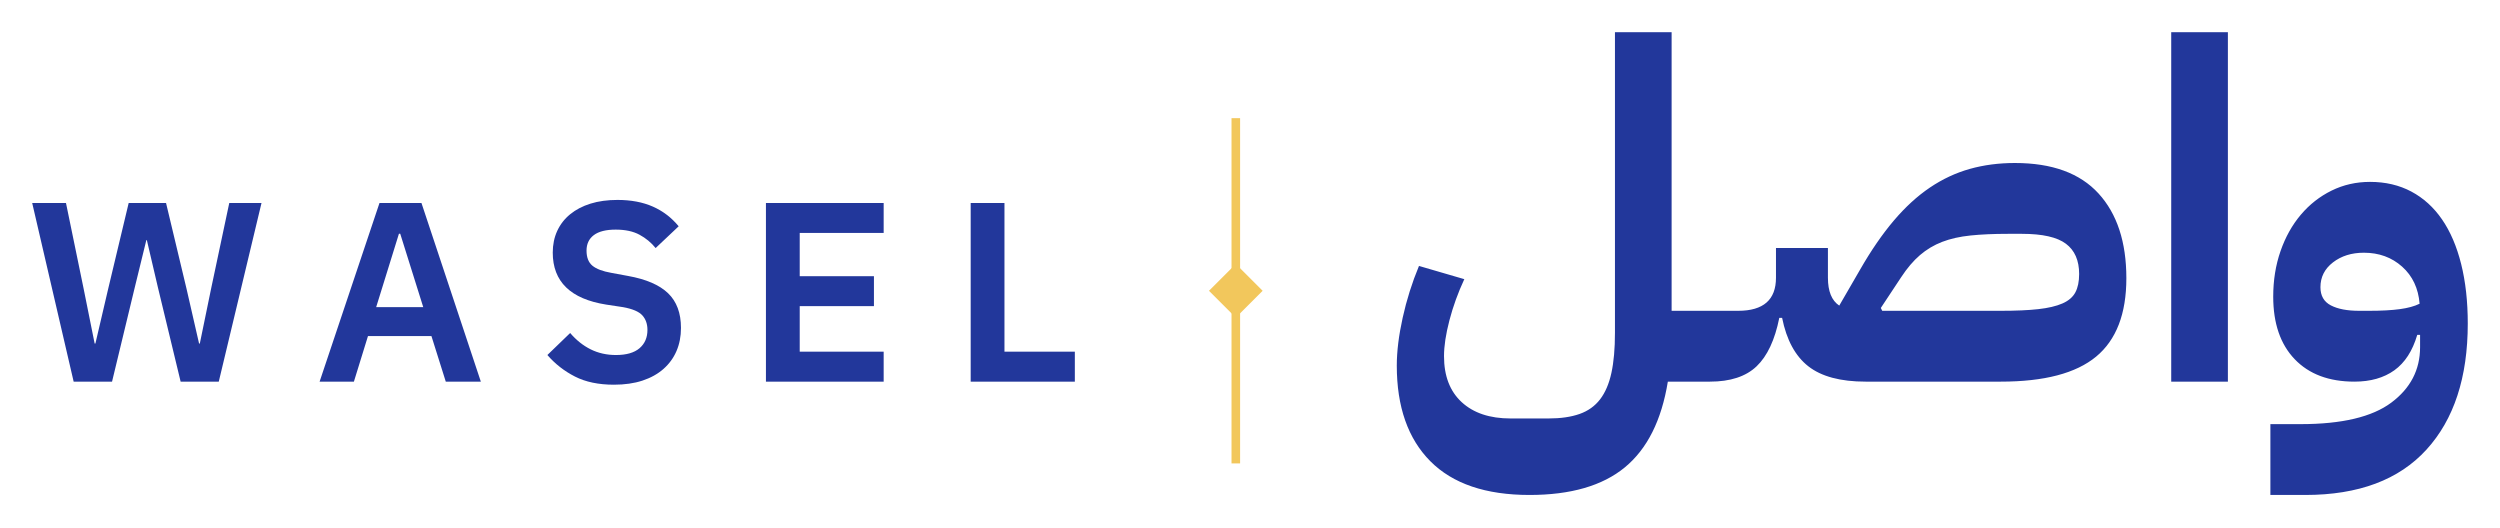
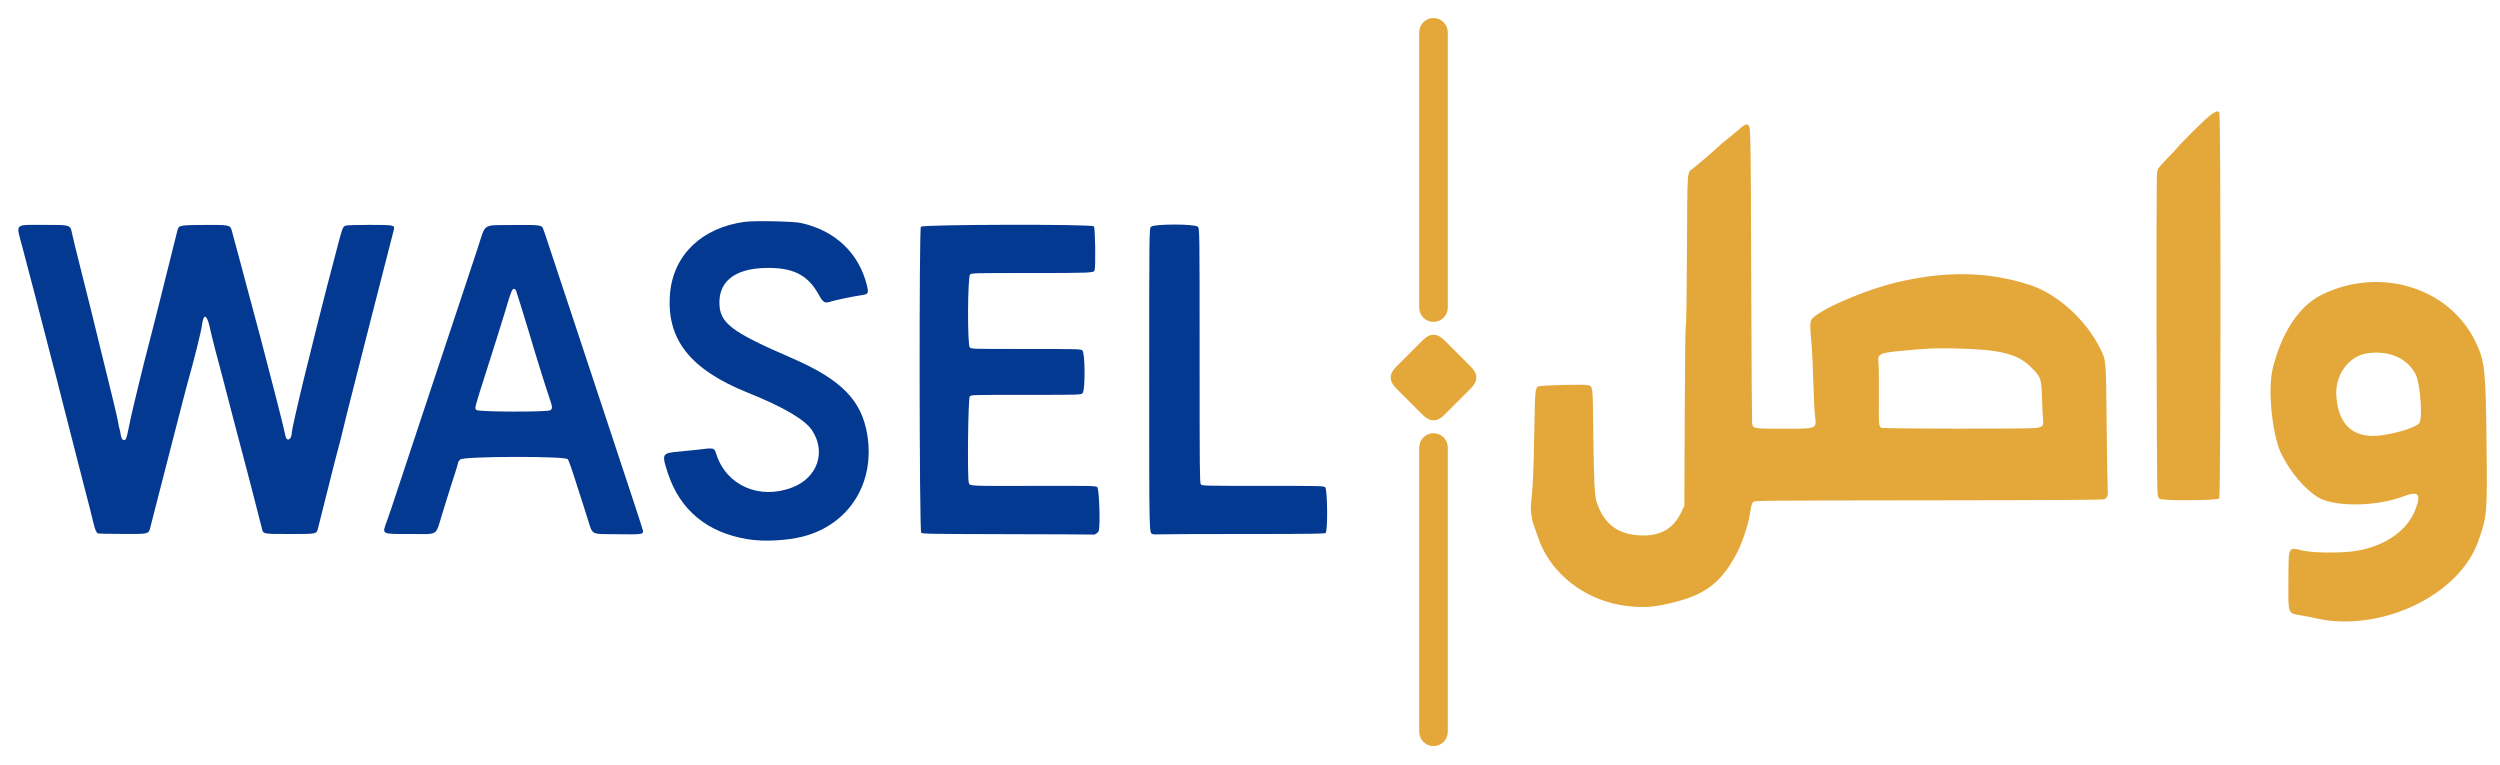
- <svg xmlns="http://www.w3.org/2000/svg" viewBox="0 0 465.89 98.24" role="img" aria-label="واصل WASEL">
-   <path transform="translate(4.76 71.12)" d="M8.966 0.0 1.24 -33.29H7.536L10.826 -17.313L12.877 -7.106H13.02L15.405 -17.313L19.22 -33.29H26.184L29.999 -17.313L32.336 -7.106H32.479L34.578 -17.313L37.964 -33.29H43.973L36.009 0.0H28.902L24.658 -17.599L22.607 -26.375H22.511L20.365 -17.599L16.12 0.0ZM78.313 0.0 75.642 -8.489H63.814L61.191 0.0H54.8L65.96 -33.29H73.782L84.847 0.0ZM69.823 -27.567H69.585L65.34 -13.879H74.116ZM109.647 0.572Q105.355 0.572 102.374 -0.954Q99.393 -2.48 97.247 -4.96L101.492 -9.062Q103.209 -7.059 105.331 -6.009Q107.454 -4.96 110.029 -4.96Q112.938 -4.96 114.417 -6.224Q115.895 -7.488 115.895 -9.634Q115.895 -11.303 114.941 -12.353Q113.988 -13.402 111.364 -13.879L108.217 -14.356Q98.249 -15.93 98.249 -24.038Q98.249 -26.279 99.083 -28.091Q99.918 -29.904 101.492 -31.192Q103.066 -32.479 105.283 -33.171Q107.501 -33.862 110.315 -33.862Q114.083 -33.862 116.897 -32.622Q119.711 -31.382 121.714 -28.95L117.421 -24.896Q116.181 -26.422 114.417 -27.376Q112.652 -28.33 109.981 -28.33Q107.263 -28.33 105.903 -27.305Q104.544 -26.279 104.544 -24.419Q104.544 -22.511 105.641 -21.605Q106.738 -20.699 109.17 -20.27L112.271 -19.697Q117.326 -18.791 119.735 -16.478Q122.143 -14.165 122.143 -10.016Q122.143 -7.631 121.308 -5.699Q120.474 -3.768 118.876 -2.361Q117.278 -0.954 114.965 -0.191Q112.652 0.572 109.647 0.572ZM137.977 0.0V-33.29H159.916V-27.71H144.273V-19.65H158.104V-14.07H144.273V-5.58H159.916V0.0ZM176.132 0.0V-33.29H182.428V-5.58H195.543V0.0Z" fill="#22379B" />
-   <path d="M230.3 22.02V86.36" stroke="#F2C75C" stroke-width="1.6" />
-   <path d="M230.3 49.19L235.3 54.19L230.3 59.19L225.3 54.19Z" fill="#F2C75C" />
-   <path transform="translate(257.22 71.12)" d="M27.808 21.12Q15.576 21.12 9.328 14.828Q3.08 8.536 3.08 -2.992Q3.08 -6.952 4.18 -11.924Q5.28 -16.896 7.216 -21.56L15.664 -19.096Q13.904 -15.312 12.892 -11.44Q11.88 -7.568 11.88 -4.752Q11.88 0.792 15.18 3.828Q18.48 6.864 24.288 6.864H31.328Q34.76 6.864 37.136 6.028Q39.512 5.192 40.964 3.3Q42.416 1.408 43.076 -1.628Q43.736 -4.664 43.736 -9.064V-65.12H54.296V-13.2H64.064V-2.64L61.424 0.0H53.592Q51.832 10.824 45.584 15.972Q39.336 21.12 27.808 21.12ZM83.424 -19.36Q83.424 -15.576 85.536 -14.168L89.408 -20.856Q92.488 -26.224 95.7 -30.008Q98.912 -33.792 102.432 -36.168Q105.952 -38.544 109.868 -39.644Q113.784 -40.744 118.272 -40.744Q128.656 -40.744 133.848 -35.068Q139.04 -29.392 139.04 -19.272Q139.04 -9.328 133.408 -4.664Q127.776 0.0 115.632 0.0H90.464Q83.424 0.0 79.772 -2.86Q76.12 -5.72 74.888 -11.88H74.36Q73.128 -5.72 70.136 -2.86Q67.144 0.0 61.424 0.0V-10.56L64.064 -13.2H66.704Q73.744 -13.2 73.744 -19.36V-24.904H83.424ZM115.632 -13.2Q119.856 -13.2 122.628 -13.508Q125.4 -13.816 127.116 -14.564Q128.832 -15.312 129.536 -16.632Q130.24 -17.952 130.24 -20.064Q130.24 -23.848 127.776 -25.696Q125.312 -27.544 119.592 -27.544H116.952Q112.992 -27.544 110 -27.236Q107.008 -26.928 104.72 -26.048Q102.432 -25.168 100.584 -23.584Q98.736 -22.0 97.064 -19.448L93.28 -13.728L93.544 -13.2ZM147.4 -65.12H157.96V0.0H147.4ZM165.88 7.92H171.512Q183.04 7.92 188.408 3.916Q193.776 -0.088 193.776 -6.424V-8.712H193.248Q191.928 -4.224 188.98 -2.112Q186.032 0.0 181.544 0.0Q174.416 0.0 170.412 -4.18Q166.408 -8.36 166.408 -15.84Q166.408 -20.416 167.772 -24.332Q169.136 -28.248 171.556 -31.108Q173.976 -33.968 177.276 -35.596Q180.576 -37.224 184.448 -37.224Q188.76 -37.224 192.148 -35.42Q195.536 -33.616 197.868 -30.228Q200.2 -26.84 201.432 -21.912Q202.664 -16.984 202.664 -10.824Q202.664 4.224 194.964 12.672Q187.264 21.12 172.392 21.12H165.88ZM184.272 -13.2Q187.704 -13.2 189.992 -13.508Q192.28 -13.816 193.688 -14.52Q193.336 -18.832 190.432 -21.428Q187.528 -24.024 183.304 -24.024Q179.872 -24.024 177.54 -22.22Q175.208 -20.416 175.208 -17.6Q175.208 -15.224 177.144 -14.212Q179.08 -13.2 182.424 -13.2Z" fill="#22379B" />
+ <svg xmlns="http://www.w3.org/2000/svg" viewBox="13 77 831 254" role="img" aria-label="WASEL واصل">
+   <path d="M261.75 256.27C248.16 254.12 239.05 246.62 234.99 234.26C232.88 227.81 232.99 227.61 238.79 227.10C241.03 226.90 243.82 226.62 244.99 226.47C250.47 225.78 250.39 225.76 251.13 228.06C254.50 238.43 265.49 243.21 276.35 239.03C284.70 235.81 287.67 227.31 282.96 220.09C280.63 216.52 273.44 212.29 261.67 207.57C242.32 199.81 234.39 189.69 235.73 174.46C236.86 161.69 246.38 152.61 260.62 150.73C263.90 150.30 276.74 150.57 279.25 151.12C290.54 153.61 298.41 161.00 301.11 171.66C301.83 174.49 301.68 174.79 299.38 175.11C297.20 175.41 290.67 176.75 289.52 177.13C287.07 177.95 286.73 177.76 285.01 174.71C281.66 168.75 277.18 166.26 269.44 166.07C258.29 165.78 252.14 169.84 252.13 177.50C252.12 184.34 255.85 187.22 276.14 196.00C292.62 203.14 299.40 210.01 301.28 221.50C303.93 237.67 295.15 251.49 279.75 255.38C274.50 256.71 266.89 257.09 261.75 256.27ZM217.35 254.57C209.20 254.48 210.07 254.99 208.27 249.25C207.56 246.98 206.77 244.51 206.52 243.75C206.27 242.99 205.83 241.64 205.55 240.75C202.92 232.43 202.14 230.18 201.71 229.64C200.87 228.56 167.06 228.65 165.98 229.73C165.58 230.13 165.25 230.64 165.25 230.86C165.25 231.08 164.81 232.58 164.28 234.19C163.36 236.96 162.77 238.86 160.09 247.50C157.62 255.46 159.10 254.50 149.30 254.50C139.55 254.50 139.96 254.73 141.60 250.22C142.06 248.93 142.73 247.03 143.07 246.00C143.41 244.97 148.50 229.61 154.38 211.88C160.26 194.14 166.17 176.36 167.51 172.38C168.85 168.39 170.82 162.44 171.89 159.16C174.53 151.03 173.19 151.89 183.40 151.80C192.28 151.73 192.93 151.79 193.46 152.83C193.62 153.13 194.54 155.85 195.52 158.88C196.50 161.90 197.96 166.29 198.75 168.62C199.55 170.96 202.25 179.12 204.76 186.75C207.26 194.38 213.23 212.42 218.03 226.83C222.83 241.24 226.75 253.24 226.75 253.49C226.75 254.66 226.54 254.69 217.35 254.57ZM347.89 254.56C322.06 254.50 319.62 254.46 319.21 254.09C318.58 253.52 318.48 153.21 319.10 152.36C319.67 151.59 375.92 151.47 376.61 152.23C377.06 152.73 377.25 165.80 376.83 166.90C376.52 167.70 375.26 167.75 355.76 167.75C336.73 167.75 336.04 167.77 335.47 168.23C334.63 168.91 334.52 191.55 335.35 192.47C335.83 193.00 335.84 193.00 354.01 193.00C371.54 193.00 372.22 193.02 372.78 193.48C373.71 194.23 373.78 206.75 372.86 207.67C372.27 208.25 372.27 208.25 354.05 208.25C335.84 208.25 335.83 208.25 335.35 208.78C334.79 209.39 334.50 236.16 335.04 237.54C335.44 238.58 334.96 238.56 356.64 238.51C376.34 238.47 377.17 238.48 377.73 238.93C378.37 239.45 378.79 251.60 378.22 253.42C378.00 254.13 376.81 254.91 376.28 254.69C376.19 254.65 363.42 254.60 347.89 254.56ZM396.08 254.51C394.97 254.04 395.00 255.42 395.00 203.13C395.00 152.98 395.00 152.98 395.61 152.36C396.58 151.40 410.17 151.40 411.14 152.36C411.75 152.98 411.75 152.98 411.75 195.18C411.75 232.98 411.79 237.45 412.14 237.94C412.53 238.50 412.53 238.50 432.74 238.50C451.61 238.50 452.98 238.53 453.48 238.94C454.27 239.58 454.40 253.59 453.62 254.16C453.23 254.44 448.64 254.50 426.14 254.50C411.28 254.50 398.56 254.56 397.88 254.63C397.19 254.69 396.38 254.64 396.08 254.51ZM45.56 254.33C45.04 254.12 44.50 252.85 44.02 250.67C43.61 248.84 42.83 245.79 40.25 235.88C38.66 229.75 37.15 223.87 34.75 214.38C33.40 209.01 31.93 203.28 31.50 201.62C31.07 199.97 30.32 197.11 29.84 195.25C26.09 180.67 22.30 166.12 20.37 158.88C18.29 151.07 17.59 151.75 27.70 151.75C36.56 151.75 36.38 151.69 36.98 154.75C37.15 155.64 38.31 160.37 39.54 165.25C40.78 170.13 42.53 177.11 43.42 180.75C44.31 184.39 45.94 191.03 47.03 195.50C48.12 199.97 49.69 206.32 50.50 209.62C51.32 212.93 52.11 216.38 52.25 217.31C52.39 218.23 52.60 219.24 52.72 219.56C52.84 219.87 53.01 220.69 53.11 221.38C53.32 222.80 53.61 223.25 54.29 223.25C54.91 223.25 55.09 222.74 55.85 218.88C56.20 217.09 56.94 213.77 57.49 211.50C58.05 209.23 58.89 205.74 59.36 203.75C59.83 201.76 60.55 198.83 60.96 197.25C63.49 187.54 65.83 178.33 69.38 164.00C70.69 158.71 71.88 153.94 72.02 153.42C72.43 151.89 72.84 151.81 80.92 151.77C89.19 151.72 89.54 151.79 90.01 153.54C90.17 154.14 90.80 156.48 91.42 158.75C92.04 161.02 92.92 164.28 93.37 166.00C93.82 167.72 94.42 169.97 94.70 171.00C98.58 185.38 101.03 194.61 103.00 202.38C103.67 204.99 104.57 208.47 105.00 210.12C106.12 214.39 107.67 220.71 107.86 221.79C108.25 224.06 109.99 223.18 110.00 220.71C110.00 219.98 111.94 211.39 114.02 202.88C116.39 193.17 121.02 174.68 121.76 172.00C122.04 170.97 122.94 167.54 123.76 164.38C126.96 152.07 126.86 152.39 127.91 151.99C128.25 151.86 131.82 151.75 135.85 151.75C143.90 151.75 144.27 151.82 143.93 153.30C143.76 154.01 140.11 168.26 138.01 176.38C137.16 179.68 135.64 185.64 134.63 189.62C133.62 193.61 131.64 201.38 130.24 206.88C128.83 212.38 127.36 218.28 126.97 220.00C126.58 221.72 126.04 223.86 125.77 224.75C125.34 226.21 124.30 230.29 120.21 246.62C119.52 249.38 118.86 252.02 118.73 252.51C118.21 254.56 118.50 254.50 109.37 254.50C100.37 254.50 100.49 254.52 100.10 252.82C99.86 251.77 97.31 241.82 96.88 240.25C96.67 239.49 95.84 236.29 95.02 233.12C94.21 229.96 93.03 225.52 92.41 223.25C91.79 220.98 90.50 216.03 89.53 212.25C88.57 208.47 87.43 204.08 87.00 202.50C85.18 195.87 83.36 188.75 82.74 185.86C81.78 181.44 80.64 181.06 80.15 185.00C79.88 187.16 77.64 196.15 75.10 205.20C74.90 205.92 74.34 208.06 73.85 209.95C71.26 220.07 68.17 232.07 65.12 243.88C64.33 246.90 63.47 250.28 63.20 251.38C62.38 254.71 63.02 254.50 53.77 254.48C49.43 254.47 45.73 254.40 45.56 254.33ZM195.94 213.36C196.68 212.85 196.65 212.21 195.77 209.71C194.52 206.11 190.69 193.81 188.74 187.12C188.18 185.20 187.13 181.77 186.40 179.50C185.67 177.23 184.94 174.89 184.77 174.30C184.61 173.71 184.31 173.16 184.11 173.08C183.26 172.76 183.07 173.21 180.64 181.38C179.92 183.77 178.41 188.60 175.26 198.50C170.37 213.86 170.72 212.52 171.41 213.29C172.00 213.94 195.02 214.01 195.94 213.36Z" fill="#033990" fill-rule="evenodd" />
+   <path d="M484.75 87.75A4.75 4.75 0 0 1 494.25 87.75V179.25A4.75 4.75 0 0 1 484.75 179.25ZM485.96 190.04Q489.50 186.50 493.04 190.04L501.96 198.96Q505.50 202.50 501.96 206.04L493.04 214.96Q489.50 218.50 485.96 214.96L477.04 206.04Q473.50 202.50 477.04 198.96ZM484.75 225.75A4.75 4.75 0 0 1 494.25 225.75V320.25A4.75 4.75 0 0 1 484.75 320.25Z" fill="#E4A739" />
+   <path d="M786.88 283.26C786.05 283.16 784.31 282.84 783.00 282.55C781.69 282.25 779.56 281.83 778.25 281.62C773.34 280.80 773.60 281.47 773.67 270.01C773.74 258.21 773.42 258.84 778.69 260.06C781.99 260.82 791.50 260.88 795.98 260.16C805.82 258.59 813.39 253.27 815.98 246.11C817.83 240.98 816.89 240.12 811.58 242.10C802.43 245.52 788.43 245.54 783.22 242.13C778.74 239.20 774.44 234.07 771.38 228.02C768.30 221.91 766.72 206.59 768.45 199.50C771.37 187.57 777.21 178.73 784.62 175.04C803.98 165.41 827.22 172.51 835.91 190.71C838.97 197.13 839.24 199.61 839.53 224.50C839.80 247.81 839.73 248.61 836.67 257.14C830.73 273.70 807.81 285.72 786.88 283.26ZM554.12 278.47C540.28 276.95 528.40 267.88 524.26 255.67C523.74 254.13 523.06 252.21 522.76 251.40C522.15 249.74 521.71 246.48 521.88 244.91C522.51 239.37 522.79 233.33 522.99 221.12C523.23 206.68 523.28 206.03 524.30 205.46C525.04 205.05 539.42 204.68 540.81 205.03C542.49 205.46 542.43 204.97 542.59 219.75C542.79 236.82 543.03 241.86 543.77 244.02C546.34 251.56 551.21 254.99 559.38 254.99C565.25 255.00 569.36 252.47 571.81 247.34L572.88 245.12L573.00 215.38C573.08 196.48 573.21 185.49 573.37 185.25C573.53 185.01 573.67 175.73 573.75 160.12C573.89 132.50 573.75 134.55 575.65 133.07C577.29 131.80 582.36 127.46 583.75 126.13C584.51 125.41 585.97 124.17 587.00 123.36C588.03 122.56 589.66 121.21 590.62 120.36C592.79 118.45 593.34 118.15 593.98 118.49C594.95 119.01 594.93 117.76 595.12 173.00C595.20 197.13 595.33 217.24 595.40 217.68C595.67 219.49 595.75 219.50 605.67 219.50C617.26 219.50 616.87 219.67 616.28 214.97C616.12 213.64 615.87 208.63 615.74 203.84C615.61 199.05 615.33 193.27 615.12 191.00C614.64 185.86 614.62 184.43 615.00 183.49C616.20 180.60 632.50 173.41 643.88 170.76C660.13 166.98 673.88 167.27 687.62 171.68C696.81 174.63 706.44 183.32 711.11 192.88C713.10 196.94 713.04 196.20 713.25 218.02C713.36 228.69 713.51 238.31 713.60 239.40C713.79 241.62 713.53 242.42 712.47 242.93C711.98 243.17 699.01 243.25 654.07 243.31C598.13 243.37 596.29 243.39 595.79 243.84C595.28 244.30 595.10 244.97 594.50 248.75C594.05 251.55 592.17 257.17 590.72 260.07C585.81 269.87 580.54 274.27 570.61 276.89C563.37 278.80 560.05 279.12 554.12 278.47ZM730.79 242.79C730.51 242.51 730.24 241.80 730.16 241.09C729.83 238.35 729.68 135.92 730.00 134.38C730.29 132.95 730.44 132.74 732.98 130.12C734.45 128.61 736.03 126.92 736.48 126.38C738.46 123.98 746.56 116.03 748.00 115.06C749.65 113.95 750.26 113.78 750.70 114.32C751.23 114.95 751.20 242.16 750.67 242.69C749.96 243.40 731.49 243.49 730.79 242.79ZM805.25 221.61C810.84 220.71 816.05 218.98 817.16 217.67C818.37 216.23 817.52 204.51 815.98 201.47C813.21 195.98 806.82 193.27 799.56 194.49C793.66 195.49 789.19 201.70 789.58 208.38C790.17 218.57 795.62 223.17 805.25 221.61ZM689.47 219.28C691.82 219.05 692.40 218.50 692.13 216.75C692.04 216.13 691.87 212.98 691.77 209.75C691.55 202.64 691.46 202.39 688.03 198.98C683.61 194.59 677.68 193.12 663.27 192.84C655.74 192.69 654.79 192.73 645.12 193.61C637.87 194.27 637.03 194.67 637.39 197.33C637.51 198.18 637.57 203.26 637.54 208.62C637.47 218.50 637.48 218.70 638.38 219.20C638.95 219.53 686.28 219.60 689.47 219.28Z" fill="#E4A739" fill-rule="evenodd" />
</svg>
